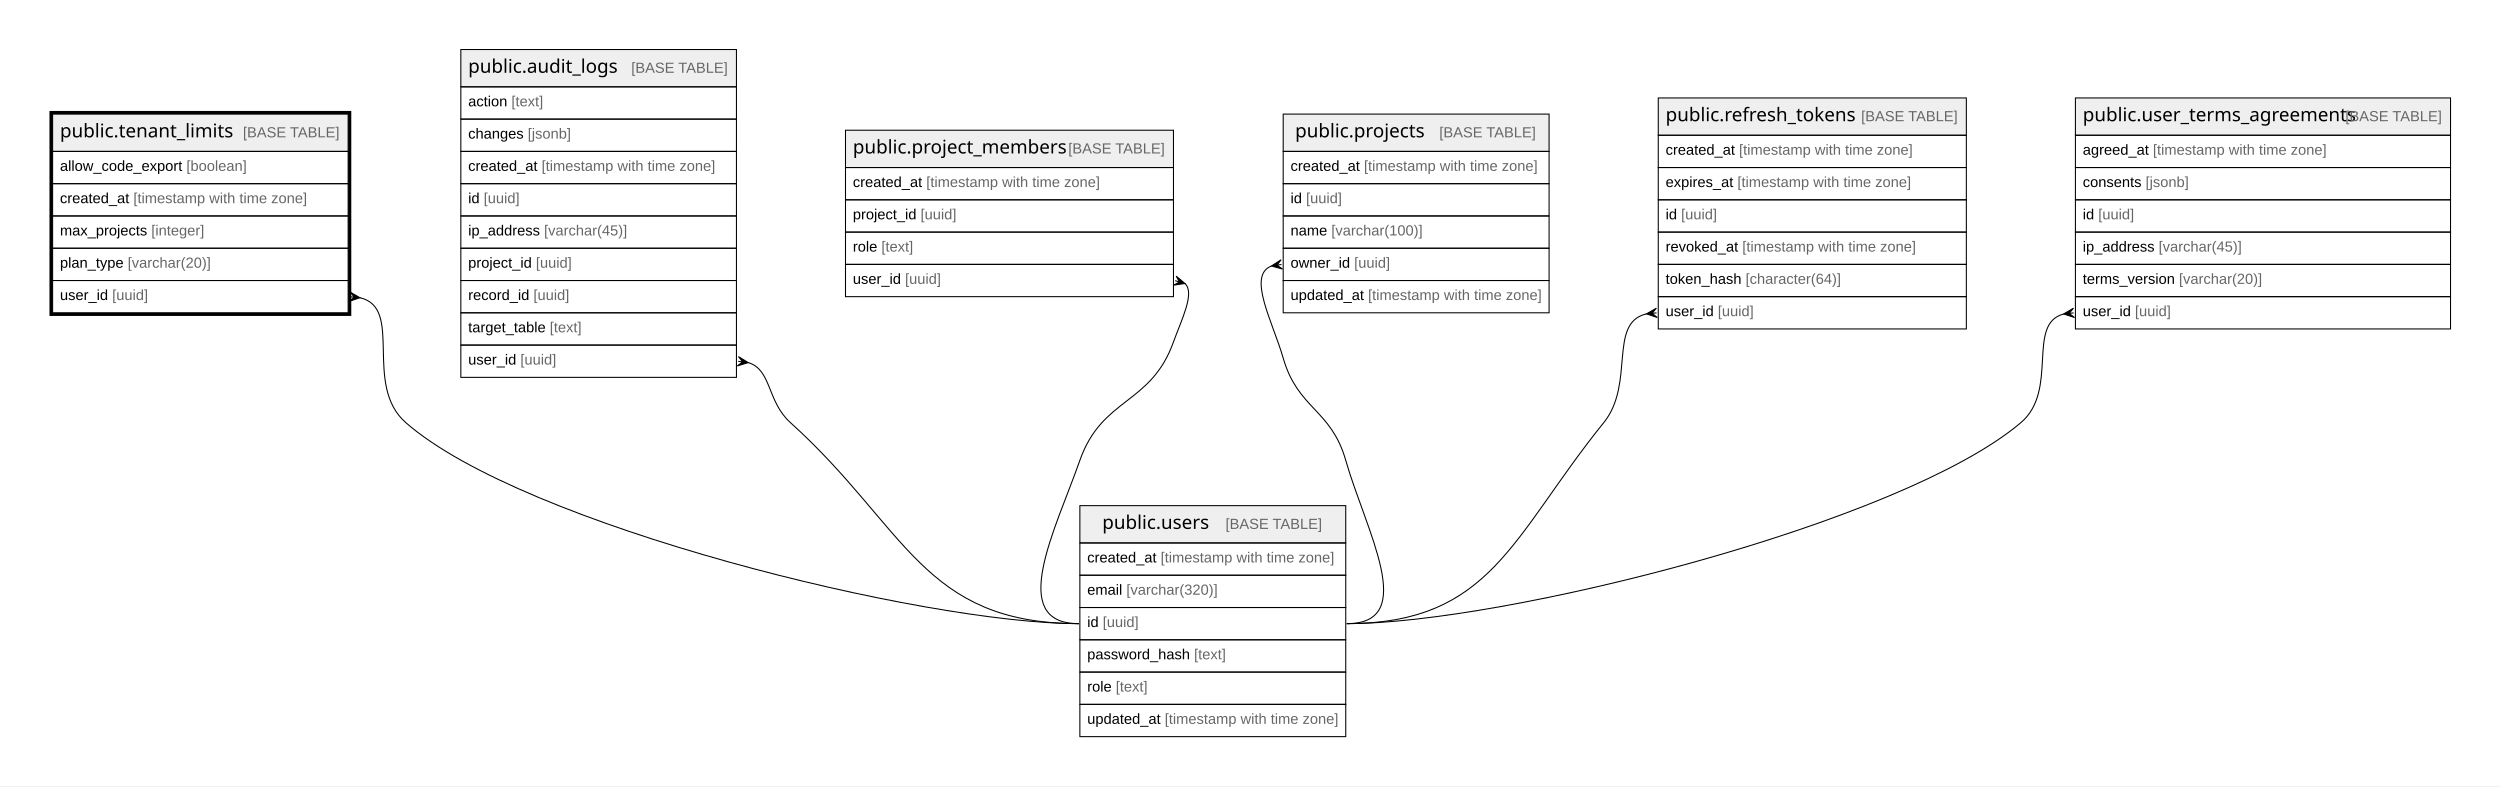
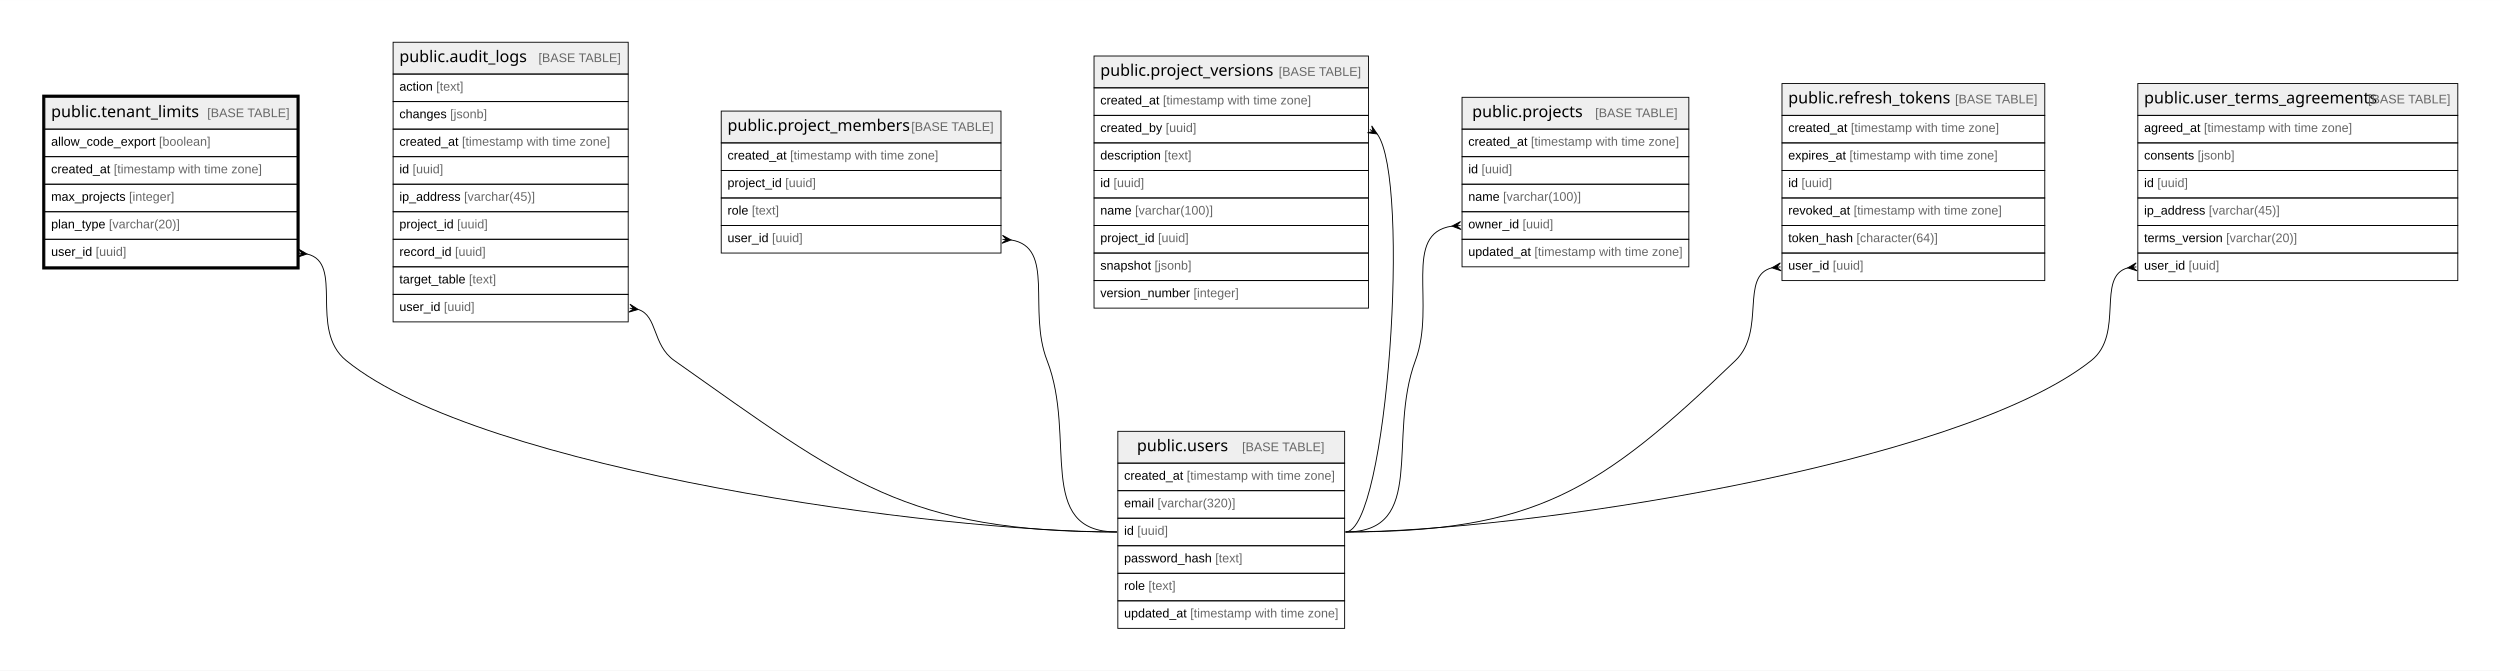
- <svg xmlns="http://www.w3.org/2000/svg" width="2385pt" height="750pt" viewBox="0.00 0.00 2385.34 750.00">
+ <svg xmlns="http://www.w3.org/2000/svg" width="2796pt" height="750pt" viewBox="0.00 0.00 2796.34 750.00">
  <g id="graph0" class="graph" transform="scale(1 1) rotate(0) translate(4 746)">
-     <polygon fill="white" stroke="none" points="-4,4 -4,-746 2381.34,-746 2381.34,4 -4,4" />
+     <polygon fill="white" stroke="none" points="-4,4 -4,-746 2792.34,-746 2792.34,4 -4,4" />
    <g id="node1" class="node">
      <polygon fill="#efefef" stroke="none" points="46.2,-601.6 46.2,-637.2 328.17,-637.2 328.17,-601.6 46.2,-601.6" />
      <polygon fill="none" stroke="black" points="46.2,-601.6 46.2,-637.2 328.17,-637.2 328.17,-601.6 46.2,-601.6" />
      <text text-anchor="start" x="53.2" y="-615" font-family="Arial Bold" font-size="18.00">public.tenant_limits</text>
      <text text-anchor="start" x="196.68" y="-615" font-family="Arial" font-size="14.00">    </text>
      <text text-anchor="start" x="227.8" y="-615" font-family="Arial" font-size="14.00" fill="#666666">[BASE TABLE]</text>
      <polygon fill="none" stroke="black" points="46.2,-570.8 46.2,-601.6 328.17,-601.6 328.17,-570.8 46.2,-570.8" />
      <text text-anchor="start" x="53.2" y="-583" font-family="Arial" font-size="14.00">allow_code_export </text>
      <text text-anchor="start" x="173.83" y="-583" font-family="Arial" font-size="14.00" fill="#666666">[boolean]</text>
      <polygon fill="none" stroke="black" points="46.2,-540 46.2,-570.8 328.17,-570.8 328.17,-540 46.2,-540" />
      <text text-anchor="start" x="53.2" y="-552.2" font-family="Arial" font-size="14.00">created_at </text>
      <text text-anchor="start" x="123.25" y="-552.2" font-family="Arial" font-size="14.00" fill="#666666">[timestamp with time zone]</text>
      <polygon fill="none" stroke="black" points="46.2,-509.2 46.2,-540 328.17,-540 328.17,-509.2 46.2,-509.2" />
      <text text-anchor="start" x="53.2" y="-521.4" font-family="Arial" font-size="14.00">max_projects </text>
      <text text-anchor="start" x="140.34" y="-521.4" font-family="Arial" font-size="14.00" fill="#666666">[integer]</text>
      <polygon fill="none" stroke="black" points="46.2,-478.4 46.2,-509.2 328.17,-509.2 328.17,-478.4 46.2,-478.4" />
      <text text-anchor="start" x="53.2" y="-490.6" font-family="Arial" font-size="14.00">plan_type </text>
      <text text-anchor="start" x="117.81" y="-490.6" font-family="Arial" font-size="14.00" fill="#666666">[varchar(20)]</text>
      <polygon fill="none" stroke="black" points="46.2,-447.6 46.2,-478.4 328.17,-478.4 328.17,-447.6 46.2,-447.6" />
      <text text-anchor="start" x="53.2" y="-459.8" font-family="Arial" font-size="14.00">user_id </text>
      <text text-anchor="start" x="103.01" y="-459.8" font-family="Arial" font-size="14.00" fill="#666666">[uuid]</text>
      <polygon fill="none" stroke="black" stroke-width="3" points="44.7,-446.1 44.7,-638.7 329.67,-638.7 329.67,-446.1 44.7,-446.1" />
    </g>
    <g id="node2" class="node">
-       <polygon fill="#efefef" stroke="none" points="1026.34,-228 1026.34,-263.6 1280.03,-263.6 1280.03,-228 1026.34,-228" />
-       <polygon fill="none" stroke="black" points="1026.34,-228 1026.34,-263.6 1280.03,-263.6 1280.03,-228 1026.34,-228" />
-       <text text-anchor="start" x="1047.7" y="-241.4" font-family="Arial Bold" font-size="18.00">public.users</text>
-       <text text-anchor="start" x="1134.18" y="-241.4" font-family="Arial" font-size="14.00">    </text>
-       <text text-anchor="start" x="1165.3" y="-241.4" font-family="Arial" font-size="14.00" fill="#666666">[BASE TABLE]</text>
-       <polygon fill="none" stroke="black" points="1026.34,-197.2 1026.34,-228 1280.03,-228 1280.03,-197.2 1026.34,-197.2" />
-       <text text-anchor="start" x="1033.34" y="-209.4" font-family="Arial" font-size="14.00">created_at </text>
-       <text text-anchor="start" x="1103.39" y="-209.4" font-family="Arial" font-size="14.00" fill="#666666">[timestamp with time zone]</text>
-       <polygon fill="none" stroke="black" points="1026.34,-166.4 1026.34,-197.2 1280.03,-197.2 1280.03,-166.4 1026.34,-166.4" />
-       <text text-anchor="start" x="1033.34" y="-178.6" font-family="Arial" font-size="14.00">email </text>
-       <text text-anchor="start" x="1070.69" y="-178.6" font-family="Arial" font-size="14.00" fill="#666666">[varchar(320)]</text>
-       <polygon fill="none" stroke="black" points="1026.34,-135.6 1026.34,-166.4 1280.03,-166.4 1280.03,-135.6 1026.34,-135.6" />
-       <text text-anchor="start" x="1033.34" y="-147.8" font-family="Arial" font-size="14.00">id </text>
-       <text text-anchor="start" x="1048.13" y="-147.8" font-family="Arial" font-size="14.00" fill="#666666">[uuid]</text>
-       <polygon fill="none" stroke="black" points="1026.34,-104.8 1026.34,-135.6 1280.03,-135.6 1280.03,-104.8 1026.34,-104.8" />
-       <text text-anchor="start" x="1033.34" y="-117" font-family="Arial" font-size="14.00">password_hash </text>
-       <text text-anchor="start" x="1135.3" y="-117" font-family="Arial" font-size="14.00" fill="#666666">[text]</text>
-       <polygon fill="none" stroke="black" points="1026.34,-74 1026.34,-104.8 1280.03,-104.8 1280.03,-74 1026.34,-74" />
-       <text text-anchor="start" x="1033.34" y="-86.2" font-family="Arial" font-size="14.00">role </text>
-       <text text-anchor="start" x="1060.58" y="-86.2" font-family="Arial" font-size="14.00" fill="#666666">[text]</text>
-       <polygon fill="none" stroke="black" points="1026.34,-43.2 1026.34,-74 1280.03,-74 1280.03,-43.2 1026.34,-43.2" />
-       <text text-anchor="start" x="1033.34" y="-55.4" font-family="Arial" font-size="14.00">updated_at </text>
-       <text text-anchor="start" x="1107.3" y="-55.4" font-family="Arial" font-size="14.00" fill="#666666">[timestamp with time zone]</text>
+       <polygon fill="#efefef" stroke="none" points="1246.34,-228 1246.34,-263.6 1500.03,-263.6 1500.03,-228 1246.34,-228" />
+       <polygon fill="none" stroke="black" points="1246.34,-228 1246.34,-263.6 1500.03,-263.6 1500.03,-228 1246.34,-228" />
+       <text text-anchor="start" x="1267.7" y="-241.4" font-family="Arial Bold" font-size="18.00">public.users</text>
+       <text text-anchor="start" x="1354.18" y="-241.4" font-family="Arial" font-size="14.00">    </text>
+       <text text-anchor="start" x="1385.3" y="-241.4" font-family="Arial" font-size="14.00" fill="#666666">[BASE TABLE]</text>
+       <polygon fill="none" stroke="black" points="1246.34,-197.2 1246.34,-228 1500.03,-228 1500.03,-197.2 1246.34,-197.2" />
+       <text text-anchor="start" x="1253.34" y="-209.4" font-family="Arial" font-size="14.00">created_at </text>
+       <text text-anchor="start" x="1323.39" y="-209.4" font-family="Arial" font-size="14.00" fill="#666666">[timestamp with time zone]</text>
+       <polygon fill="none" stroke="black" points="1246.34,-166.4 1246.34,-197.2 1500.03,-197.2 1500.03,-166.4 1246.34,-166.4" />
+       <text text-anchor="start" x="1253.34" y="-178.6" font-family="Arial" font-size="14.00">email </text>
+       <text text-anchor="start" x="1290.69" y="-178.6" font-family="Arial" font-size="14.00" fill="#666666">[varchar(320)]</text>
+       <polygon fill="none" stroke="black" points="1246.34,-135.6 1246.34,-166.4 1500.03,-166.4 1500.03,-135.6 1246.34,-135.6" />
+       <text text-anchor="start" x="1253.34" y="-147.8" font-family="Arial" font-size="14.00">id </text>
+       <text text-anchor="start" x="1268.13" y="-147.8" font-family="Arial" font-size="14.00" fill="#666666">[uuid]</text>
+       <polygon fill="none" stroke="black" points="1246.34,-104.8 1246.34,-135.6 1500.03,-135.6 1500.03,-104.8 1246.34,-104.8" />
+       <text text-anchor="start" x="1253.34" y="-117" font-family="Arial" font-size="14.00">password_hash </text>
+       <text text-anchor="start" x="1355.3" y="-117" font-family="Arial" font-size="14.00" fill="#666666">[text]</text>
+       <polygon fill="none" stroke="black" points="1246.34,-74 1246.34,-104.8 1500.03,-104.8 1500.03,-74 1246.34,-74" />
+       <text text-anchor="start" x="1253.34" y="-86.2" font-family="Arial" font-size="14.00">role </text>
+       <text text-anchor="start" x="1280.58" y="-86.2" font-family="Arial" font-size="14.00" fill="#666666">[text]</text>
+       <polygon fill="none" stroke="black" points="1246.34,-43.2 1246.34,-74 1500.03,-74 1500.03,-43.2 1246.34,-43.2" />
+       <text text-anchor="start" x="1253.34" y="-55.4" font-family="Arial" font-size="14.00">updated_at </text>
+       <text text-anchor="start" x="1327.3" y="-55.4" font-family="Arial" font-size="14.00" fill="#666666">[timestamp with time zone]</text>
    </g>
    <g id="edge1" class="edge">
-       <path fill="none" stroke="black" d="M339.48,-461.96C381.69,-452.35 342.05,-378.83 383.19,-342.8 495.22,-244.67 876.41,-151 1025.34,-151" />
-       <polygon fill="black" stroke="black" points="339.45,-461.96 329.05,-458.49 334.15,-462.5 329.84,-462.93 329.84,-462.93 329.84,-462.93 334.15,-462.5 329.96,-467.44 339.45,-461.96" />
+       <path fill="none" stroke="black" d="M339.46,-461.94C381.52,-452.15 340.8,-377.34 383.19,-342.8 535.35,-218.82 1049.07,-151 1245.34,-151" />
+       <polygon fill="black" stroke="black" points="339.45,-461.94 329.04,-458.49 334.14,-462.49 329.84,-462.93 329.84,-462.93 329.84,-462.93 334.14,-462.49 329.97,-467.44 339.45,-461.94" />
    </g>
    <g id="node3" class="node">
      <polygon fill="#efefef" stroke="none" points="435.7,-663.2 435.7,-698.8 698.67,-698.8 698.67,-663.2 435.7,-663.2" />
      <polygon fill="none" stroke="black" points="435.7,-663.2 435.7,-698.8 698.67,-698.8 698.67,-663.2 435.7,-663.2" />
      <text text-anchor="start" x="442.7" y="-676.6" font-family="Arial Bold" font-size="18.00">public.audit_logs</text>
      <text text-anchor="start" x="567.18" y="-676.6" font-family="Arial" font-size="14.00">    </text>
      <text text-anchor="start" x="598.3" y="-676.6" font-family="Arial" font-size="14.00" fill="#666666">[BASE TABLE]</text>
      <polygon fill="none" stroke="black" points="435.7,-632.4 435.7,-663.2 698.67,-663.2 698.67,-632.4 435.7,-632.4" />
      <text text-anchor="start" x="442.7" y="-644.6" font-family="Arial" font-size="14.00">action </text>
      <text text-anchor="start" x="483.94" y="-644.6" font-family="Arial" font-size="14.00" fill="#666666">[text]</text>
      <polygon fill="none" stroke="black" points="435.7,-601.6 435.7,-632.4 698.67,-632.4 698.67,-601.6 435.7,-601.6" />
      <text text-anchor="start" x="442.7" y="-613.8" font-family="Arial" font-size="14.00">changes </text>
      <text text-anchor="start" x="499.52" y="-613.8" font-family="Arial" font-size="14.00" fill="#666666">[jsonb]</text>
      <polygon fill="none" stroke="black" points="435.7,-570.8 435.7,-601.6 698.67,-601.6 698.67,-570.8 435.7,-570.8" />
      <text text-anchor="start" x="442.7" y="-583" font-family="Arial" font-size="14.00">created_at </text>
      <text text-anchor="start" x="512.74" y="-583" font-family="Arial" font-size="14.00" fill="#666666">[timestamp with time zone]</text>
      <polygon fill="none" stroke="black" points="435.7,-540 435.7,-570.8 698.67,-570.8 698.67,-540 435.7,-540" />
      <text text-anchor="start" x="442.7" y="-552.2" font-family="Arial" font-size="14.00">id </text>
      <text text-anchor="start" x="457.48" y="-552.2" font-family="Arial" font-size="14.00" fill="#666666">[uuid]</text>
      <polygon fill="none" stroke="black" points="435.7,-509.2 435.7,-540 698.67,-540 698.67,-509.2 435.7,-509.2" />
      <text text-anchor="start" x="442.7" y="-521.4" font-family="Arial" font-size="14.00">ip_address </text>
      <text text-anchor="start" x="515.08" y="-521.4" font-family="Arial" font-size="14.00" fill="#666666">[varchar(45)]</text>
      <polygon fill="none" stroke="black" points="435.7,-478.4 435.7,-509.2 698.67,-509.2 698.67,-478.4 435.7,-478.4" />
      <text text-anchor="start" x="442.7" y="-490.6" font-family="Arial" font-size="14.00">project_id </text>
      <text text-anchor="start" x="507.29" y="-490.6" font-family="Arial" font-size="14.00" fill="#666666">[uuid]</text>
      <polygon fill="none" stroke="black" points="435.7,-447.6 435.7,-478.4 698.67,-478.4 698.67,-447.6 435.7,-447.6" />
      <text text-anchor="start" x="442.7" y="-459.8" font-family="Arial" font-size="14.00">record_id </text>
      <text text-anchor="start" x="504.95" y="-459.8" font-family="Arial" font-size="14.00" fill="#666666">[uuid]</text>
      <polygon fill="none" stroke="black" points="435.7,-416.8 435.7,-447.6 698.67,-447.6 698.67,-416.8 435.7,-416.8" />
      <text text-anchor="start" x="442.7" y="-429" font-family="Arial" font-size="14.00">target_table </text>
      <text text-anchor="start" x="520.53" y="-429" font-family="Arial" font-size="14.00" fill="#666666">[text]</text>
      <polygon fill="none" stroke="black" points="435.7,-386 435.7,-416.8 698.67,-416.8 698.67,-386 435.7,-386" />
      <text text-anchor="start" x="442.7" y="-398.2" font-family="Arial" font-size="14.00">user_id </text>
      <text text-anchor="start" x="492.5" y="-398.2" font-family="Arial" font-size="14.00" fill="#666666">[uuid]</text>
    </g>
    <g id="edge2" class="edge">
-       <path fill="none" stroke="black" d="M709.79,-400.1C732.38,-393.5 727.55,-363.22 750.19,-342.8 860.86,-242.94 876.27,-151 1025.34,-151" />
-       <polygon fill="black" stroke="black" points="709.92,-400.08 699.43,-396.89 704.63,-400.76 700.34,-401.31 700.34,-401.31 700.34,-401.31 704.63,-400.76 700.58,-405.82 709.92,-400.08" />
+       <path fill="none" stroke="black" d="M709.99,-399.9C731.8,-392.57 725.38,-360.3 750.19,-342.8 943.02,-206.74 1009.34,-151 1245.34,-151" />
+       <polygon fill="black" stroke="black" points="709.9,-399.91 699.36,-396.9 704.62,-400.68 700.34,-401.3 700.34,-401.3 700.34,-401.3 704.62,-400.68 700.65,-405.8 709.9,-399.91" />
    </g>
    <g id="node4" class="node">
      <polygon fill="#efefef" stroke="none" points="802.72,-586.2 802.72,-621.8 1115.65,-621.8 1115.65,-586.2 802.72,-586.2" />
      <polygon fill="none" stroke="black" points="802.72,-586.2 802.72,-621.8 1115.65,-621.8 1115.65,-586.2 802.72,-586.2" />
      <text text-anchor="start" x="809.72" y="-599.6" font-family="Arial Bold" font-size="18.00">public.project_members</text>
      <text text-anchor="start" x="984.16" y="-599.6" font-family="Arial" font-size="14.00">    </text>
      <text text-anchor="start" x="1015.28" y="-599.6" font-family="Arial" font-size="14.00" fill="#666666">[BASE TABLE]</text>
      <polygon fill="none" stroke="black" points="802.72,-555.4 802.72,-586.2 1115.65,-586.2 1115.65,-555.4 802.72,-555.4" />
      <text text-anchor="start" x="809.72" y="-567.6" font-family="Arial" font-size="14.00">created_at </text>
      <text text-anchor="start" x="879.77" y="-567.6" font-family="Arial" font-size="14.00" fill="#666666">[timestamp with time zone]</text>
      <polygon fill="none" stroke="black" points="802.72,-524.6 802.72,-555.4 1115.65,-555.4 1115.65,-524.6 802.72,-524.6" />
      <text text-anchor="start" x="809.72" y="-536.8" font-family="Arial" font-size="14.00">project_id </text>
      <text text-anchor="start" x="874.31" y="-536.8" font-family="Arial" font-size="14.00" fill="#666666">[uuid]</text>
      <polygon fill="none" stroke="black" points="802.72,-493.8 802.72,-524.6 1115.65,-524.6 1115.65,-493.8 802.72,-493.8" />
      <text text-anchor="start" x="809.72" y="-506" font-family="Arial" font-size="14.00">role </text>
      <text text-anchor="start" x="836.95" y="-506" font-family="Arial" font-size="14.00" fill="#666666">[text]</text>
      <polygon fill="none" stroke="black" points="802.72,-463 802.72,-493.8 1115.65,-493.8 1115.65,-463 802.72,-463" />
      <text text-anchor="start" x="809.72" y="-475.2" font-family="Arial" font-size="14.00">user_id </text>
      <text text-anchor="start" x="859.52" y="-475.2" font-family="Arial" font-size="14.00" fill="#666666">[uuid]</text>
    </g>
    <g id="edge3" class="edge">
-       <path fill="none" stroke="black" d="M1126.43,-475.6C1136.7,-466.97 1122.91,-440.12 1115.65,-419.8 1094.13,-359.51 1047.55,-367.2 1026.34,-306.8 1003.41,-241.46 956.1,-151 1025.34,-151" />
-       <polygon fill="black" stroke="black" points="1126.59,-475.56 1115.74,-473.98 1121.46,-477.02 1117.3,-478.22 1117.3,-478.22 1117.3,-478.22 1121.46,-477.02 1118.21,-482.63 1126.59,-475.56" />
+       <path fill="none" stroke="black" d="M1126.95,-477.64C1176.82,-469.59 1145.19,-399.21 1167.19,-342.8 1200.63,-257.04 1153.29,-151 1245.34,-151" />
+       <polygon fill="black" stroke="black" points="1126.96,-477.64 1116.65,-473.89 1121.64,-478.03 1117.32,-478.35 1117.32,-478.35 1117.32,-478.35 1121.64,-478.03 1117.32,-482.86 1126.96,-477.64" />
    </g>
    <g id="node5" class="node">
-       <polygon fill="#efefef" stroke="none" points="1220.34,-601.6 1220.34,-637.2 1474.03,-637.2 1474.03,-601.6 1220.34,-601.6" />
-       <polygon fill="none" stroke="black" points="1220.34,-601.6 1220.34,-637.2 1474.03,-637.2 1474.03,-601.6 1220.34,-601.6" />
-       <text text-anchor="start" x="1231.71" y="-615" font-family="Arial Bold" font-size="18.00">public.projects</text>
-       <text text-anchor="start" x="1338.18" y="-615" font-family="Arial" font-size="14.00">    </text>
-       <text text-anchor="start" x="1369.29" y="-615" font-family="Arial" font-size="14.00" fill="#666666">[BASE TABLE]</text>
-       <polygon fill="none" stroke="black" points="1220.34,-570.8 1220.34,-601.6 1474.03,-601.6 1474.03,-570.8 1220.34,-570.8" />
-       <text text-anchor="start" x="1227.34" y="-583" font-family="Arial" font-size="14.00">created_at </text>
-       <text text-anchor="start" x="1297.39" y="-583" font-family="Arial" font-size="14.00" fill="#666666">[timestamp with time zone]</text>
-       <polygon fill="none" stroke="black" points="1220.34,-540 1220.34,-570.8 1474.03,-570.8 1474.03,-540 1220.34,-540" />
-       <text text-anchor="start" x="1227.34" y="-552.2" font-family="Arial" font-size="14.00">id </text>
-       <text text-anchor="start" x="1242.13" y="-552.2" font-family="Arial" font-size="14.00" fill="#666666">[uuid]</text>
-       <polygon fill="none" stroke="black" points="1220.34,-509.2 1220.34,-540 1474.03,-540 1474.03,-509.2 1220.34,-509.2" />
-       <text text-anchor="start" x="1227.34" y="-521.4" font-family="Arial" font-size="14.00">name </text>
-       <text text-anchor="start" x="1266.25" y="-521.4" font-family="Arial" font-size="14.00" fill="#666666">[varchar(100)]</text>
-       <polygon fill="none" stroke="black" points="1220.34,-478.4 1220.34,-509.2 1474.03,-509.2 1474.03,-478.4 1220.34,-478.4" />
-       <text text-anchor="start" x="1227.34" y="-490.6" font-family="Arial" font-size="14.00">owner_id </text>
-       <text text-anchor="start" x="1288.05" y="-490.6" font-family="Arial" font-size="14.00" fill="#666666">[uuid]</text>
-       <polygon fill="none" stroke="black" points="1220.34,-447.6 1220.34,-478.4 1474.03,-478.4 1474.03,-447.6 1220.34,-447.6" />
-       <text text-anchor="start" x="1227.34" y="-459.8" font-family="Arial" font-size="14.00">updated_at </text>
-       <text text-anchor="start" x="1301.3" y="-459.8" font-family="Arial" font-size="14.00" fill="#666666">[timestamp with time zone]</text>
+       <polygon fill="#efefef" stroke="none" points="1219.71,-647.8 1219.71,-683.4 1526.66,-683.4 1526.66,-647.8 1219.71,-647.8" />
+       <polygon fill="none" stroke="black" points="1219.71,-647.8 1219.71,-683.4 1526.66,-683.4 1526.66,-647.8 1219.71,-647.8" />
+       <text text-anchor="start" x="1226.71" y="-661.2" font-family="Arial Bold" font-size="18.00">public.project_versions</text>
+       <text text-anchor="start" x="1395.17" y="-661.2" font-family="Arial" font-size="14.00">    </text>
+       <text text-anchor="start" x="1426.29" y="-661.2" font-family="Arial" font-size="14.00" fill="#666666">[BASE TABLE]</text>
+       <polygon fill="none" stroke="black" points="1219.71,-617 1219.71,-647.8 1526.66,-647.8 1526.66,-617 1219.71,-617" />
+       <text text-anchor="start" x="1226.71" y="-629.2" font-family="Arial" font-size="14.00">created_at </text>
+       <text text-anchor="start" x="1296.76" y="-629.2" font-family="Arial" font-size="14.00" fill="#666666">[timestamp with time zone]</text>
+       <polygon fill="none" stroke="black" points="1219.71,-586.2 1219.71,-617 1526.66,-617 1526.66,-586.2 1219.71,-586.2" />
+       <text text-anchor="start" x="1226.71" y="-598.4" font-family="Arial" font-size="14.00">created_by </text>
+       <text text-anchor="start" x="1299.87" y="-598.4" font-family="Arial" font-size="14.00" fill="#666666">[uuid]</text>
+       <polygon fill="none" stroke="black" points="1219.71,-555.4 1219.71,-586.2 1526.66,-586.2 1526.66,-555.4 1219.71,-555.4" />
+       <text text-anchor="start" x="1226.71" y="-567.6" font-family="Arial" font-size="14.00">description </text>
+       <text text-anchor="start" x="1298.3" y="-567.6" font-family="Arial" font-size="14.00" fill="#666666">[text]</text>
+       <polygon fill="none" stroke="black" points="1219.71,-524.6 1219.71,-555.4 1526.66,-555.4 1526.66,-524.6 1219.71,-524.6" />
+       <text text-anchor="start" x="1226.71" y="-536.8" font-family="Arial" font-size="14.00">id </text>
+       <text text-anchor="start" x="1241.5" y="-536.8" font-family="Arial" font-size="14.00" fill="#666666">[uuid]</text>
+       <polygon fill="none" stroke="black" points="1219.71,-493.8 1219.71,-524.6 1526.66,-524.6 1526.66,-493.8 1219.71,-493.8" />
+       <text text-anchor="start" x="1226.71" y="-506" font-family="Arial" font-size="14.00">name </text>
+       <text text-anchor="start" x="1265.62" y="-506" font-family="Arial" font-size="14.00" fill="#666666">[varchar(100)]</text>
+       <polygon fill="none" stroke="black" points="1219.71,-463 1219.71,-493.8 1526.66,-493.8 1526.66,-463 1219.71,-463" />
+       <text text-anchor="start" x="1226.71" y="-475.2" font-family="Arial" font-size="14.00">project_id </text>
+       <text text-anchor="start" x="1291.3" y="-475.2" font-family="Arial" font-size="14.00" fill="#666666">[uuid]</text>
+       <polygon fill="none" stroke="black" points="1219.71,-432.2 1219.71,-463 1526.66,-463 1526.66,-432.2 1219.71,-432.2" />
+       <text text-anchor="start" x="1226.71" y="-444.4" font-family="Arial" font-size="14.00">snapshot </text>
+       <text text-anchor="start" x="1287.42" y="-444.4" font-family="Arial" font-size="14.00" fill="#666666">[jsonb]</text>
+       <polygon fill="none" stroke="black" points="1219.71,-401.4 1219.71,-432.2 1526.66,-432.2 1526.66,-401.4 1219.71,-401.4" />
+       <text text-anchor="start" x="1226.71" y="-413.6" font-family="Arial" font-size="14.00">version_number </text>
+       <text text-anchor="start" x="1330.99" y="-413.6" font-family="Arial" font-size="14.00" fill="#666666">[integer]</text>
    </g>
    <g id="edge4" class="edge">
-       <path fill="none" stroke="black" d="M1209.3,-492.28C1185.46,-483.53 1210.48,-438.71 1220.34,-404.4 1234.4,-355.54 1266.09,-355.7 1280.03,-306.8 1299,-240.21 1350.27,-151 1281.03,-151" />
-       <polygon fill="black" stroke="black" points="1209.13,-492.26 1218.34,-498.2 1214.4,-493.05 1218.68,-493.7 1218.68,-493.7 1218.68,-493.7 1214.4,-493.05 1219.69,-489.3 1209.13,-492.26" />
+       <path fill="none" stroke="black" d="M1536.42,-596.23C1574.28,-545.39 1547.95,-151 1501.03,-151" />
+       <polygon fill="black" stroke="black" points="1536.47,-596.19 1525.59,-597.59 1531.92,-598.98 1528.23,-601.25 1528.23,-601.25 1528.23,-601.25 1531.92,-598.98 1530.3,-605.26 1536.47,-596.19" />
    </g>
    <g id="node6" class="node">
-       <polygon fill="#efefef" stroke="none" points="1578.21,-617 1578.21,-652.6 1872.16,-652.6 1872.16,-617 1578.21,-617" />
-       <polygon fill="none" stroke="black" points="1578.21,-617 1578.21,-652.6 1872.16,-652.6 1872.16,-617 1578.21,-617" />
-       <text text-anchor="start" x="1585.21" y="-630.4" font-family="Arial Bold" font-size="18.00">public.refresh_tokens</text>
-       <text text-anchor="start" x="1740.67" y="-630.4" font-family="Arial" font-size="14.00">    </text>
-       <text text-anchor="start" x="1771.78" y="-630.4" font-family="Arial" font-size="14.00" fill="#666666">[BASE TABLE]</text>
-       <polygon fill="none" stroke="black" points="1578.21,-586.2 1578.21,-617 1872.16,-617 1872.16,-586.2 1578.21,-586.2" />
-       <text text-anchor="start" x="1585.21" y="-598.4" font-family="Arial" font-size="14.00">created_at </text>
-       <text text-anchor="start" x="1655.26" y="-598.4" font-family="Arial" font-size="14.00" fill="#666666">[timestamp with time zone]</text>
-       <polygon fill="none" stroke="black" points="1578.21,-555.4 1578.21,-586.2 1872.16,-586.2 1872.16,-555.4 1578.21,-555.4" />
-       <text text-anchor="start" x="1585.21" y="-567.6" font-family="Arial" font-size="14.00">expires_at </text>
-       <text text-anchor="start" x="1653.7" y="-567.6" font-family="Arial" font-size="14.00" fill="#666666">[timestamp with time zone]</text>
-       <polygon fill="none" stroke="black" points="1578.21,-524.6 1578.21,-555.4 1872.16,-555.4 1872.16,-524.6 1578.21,-524.6" />
-       <text text-anchor="start" x="1585.21" y="-536.8" font-family="Arial" font-size="14.00">id </text>
-       <text text-anchor="start" x="1600" y="-536.8" font-family="Arial" font-size="14.00" fill="#666666">[uuid]</text>
-       <polygon fill="none" stroke="black" points="1578.21,-493.8 1578.21,-524.6 1872.16,-524.6 1872.16,-493.8 1578.21,-493.8" />
-       <text text-anchor="start" x="1585.21" y="-506" font-family="Arial" font-size="14.00">revoked_at </text>
-       <text text-anchor="start" x="1658.37" y="-506" font-family="Arial" font-size="14.00" fill="#666666">[timestamp with time zone]</text>
-       <polygon fill="none" stroke="black" points="1578.21,-463 1578.21,-493.8 1872.16,-493.8 1872.16,-463 1578.21,-463" />
-       <text text-anchor="start" x="1585.21" y="-475.2" font-family="Arial" font-size="14.00">token_hash </text>
-       <text text-anchor="start" x="1661.5" y="-475.2" font-family="Arial" font-size="14.00" fill="#666666">[character(64)]</text>
-       <polygon fill="none" stroke="black" points="1578.21,-432.2 1578.21,-463 1872.16,-463 1872.16,-432.2 1578.21,-432.2" />
-       <text text-anchor="start" x="1585.21" y="-444.4" font-family="Arial" font-size="14.00">user_id </text>
-       <text text-anchor="start" x="1635.02" y="-444.4" font-family="Arial" font-size="14.00" fill="#666666">[uuid]</text>
+       <polygon fill="#efefef" stroke="none" points="1631.34,-601.6 1631.34,-637.2 1885.03,-637.2 1885.03,-601.6 1631.34,-601.6" />
+       <polygon fill="none" stroke="black" points="1631.34,-601.6 1631.34,-637.2 1885.03,-637.2 1885.03,-601.6 1631.34,-601.6" />
+       <text text-anchor="start" x="1642.71" y="-615" font-family="Arial Bold" font-size="18.00">public.projects</text>
+       <text text-anchor="start" x="1749.18" y="-615" font-family="Arial" font-size="14.00">    </text>
+       <text text-anchor="start" x="1780.29" y="-615" font-family="Arial" font-size="14.00" fill="#666666">[BASE TABLE]</text>
+       <polygon fill="none" stroke="black" points="1631.34,-570.8 1631.34,-601.6 1885.03,-601.6 1885.03,-570.8 1631.34,-570.8" />
+       <text text-anchor="start" x="1638.34" y="-583" font-family="Arial" font-size="14.00">created_at </text>
+       <text text-anchor="start" x="1708.39" y="-583" font-family="Arial" font-size="14.00" fill="#666666">[timestamp with time zone]</text>
+       <polygon fill="none" stroke="black" points="1631.34,-540 1631.34,-570.8 1885.03,-570.8 1885.03,-540 1631.34,-540" />
+       <text text-anchor="start" x="1638.34" y="-552.2" font-family="Arial" font-size="14.00">id </text>
+       <text text-anchor="start" x="1653.13" y="-552.2" font-family="Arial" font-size="14.00" fill="#666666">[uuid]</text>
+       <polygon fill="none" stroke="black" points="1631.34,-509.2 1631.34,-540 1885.03,-540 1885.03,-509.2 1631.34,-509.2" />
+       <text text-anchor="start" x="1638.34" y="-521.4" font-family="Arial" font-size="14.00">name </text>
+       <text text-anchor="start" x="1677.25" y="-521.4" font-family="Arial" font-size="14.00" fill="#666666">[varchar(100)]</text>
+       <polygon fill="none" stroke="black" points="1631.34,-478.4 1631.34,-509.2 1885.03,-509.2 1885.03,-478.4 1631.34,-478.4" />
+       <text text-anchor="start" x="1638.34" y="-490.6" font-family="Arial" font-size="14.00">owner_id </text>
+       <text text-anchor="start" x="1699.05" y="-490.6" font-family="Arial" font-size="14.00" fill="#666666">[uuid]</text>
+       <polygon fill="none" stroke="black" points="1631.34,-447.6 1631.34,-478.4 1885.03,-478.4 1885.03,-447.6 1631.34,-447.6" />
+       <text text-anchor="start" x="1638.34" y="-459.8" font-family="Arial" font-size="14.00">updated_at </text>
+       <text text-anchor="start" x="1712.3" y="-459.8" font-family="Arial" font-size="14.00" fill="#666666">[timestamp with time zone]</text>
    </g>
    <g id="edge5" class="edge">
-       <path fill="none" stroke="black" d="M1567.03,-446.57C1530,-438.16 1556.34,-380.09 1526.19,-342.8 1439.19,-235.23 1419.37,-151 1281.03,-151" />
-       <polygon fill="black" stroke="black" points="1566.93,-446.56 1576.43,-452.04 1572.24,-447.1 1576.55,-447.53 1576.55,-447.53 1576.55,-447.53 1572.24,-447.1 1577.33,-443.09 1566.93,-446.56" />
+       <path fill="none" stroke="black" d="M1620.07,-493.11C1563.98,-484.93 1602.63,-405.69 1579.19,-342.8 1547.03,-256.55 1593.08,-151 1501.03,-151" />
+       <polygon fill="black" stroke="black" points="1620.03,-493.11 1629.71,-498.27 1625.36,-493.46 1629.68,-493.76 1629.68,-493.76 1629.68,-493.76 1625.36,-493.46 1630.31,-489.29 1620.03,-493.11" />
    </g>
    <g id="node7" class="node">
-       <polygon fill="#efefef" stroke="none" points="1976.23,-617 1976.23,-652.6 2334.14,-652.6 2334.14,-617 1976.23,-617" />
-       <polygon fill="none" stroke="black" points="1976.23,-617 1976.23,-652.6 2334.14,-652.6 2334.14,-617 1976.23,-617" />
-       <text text-anchor="start" x="1983.23" y="-630.4" font-family="Arial Bold" font-size="18.00">public.user_terms_agreements</text>
-       <text text-anchor="start" x="2202.65" y="-630.4" font-family="Arial" font-size="14.00">    </text>
-       <text text-anchor="start" x="2233.77" y="-630.4" font-family="Arial" font-size="14.00" fill="#666666">[BASE TABLE]</text>
-       <polygon fill="none" stroke="black" points="1976.23,-586.2 1976.23,-617 2334.14,-617 2334.14,-586.2 1976.23,-586.2" />
-       <text text-anchor="start" x="1983.23" y="-598.4" font-family="Arial" font-size="14.00">agreed_at </text>
-       <text text-anchor="start" x="2050.17" y="-598.4" font-family="Arial" font-size="14.00" fill="#666666">[timestamp with time zone]</text>
-       <polygon fill="none" stroke="black" points="1976.23,-555.4 1976.23,-586.2 2334.14,-586.2 2334.14,-555.4 1976.23,-555.4" />
-       <text text-anchor="start" x="1983.23" y="-567.6" font-family="Arial" font-size="14.00">consents </text>
-       <text text-anchor="start" x="2043.15" y="-567.6" font-family="Arial" font-size="14.00" fill="#666666">[jsonb]</text>
-       <polygon fill="none" stroke="black" points="1976.23,-524.6 1976.23,-555.4 2334.14,-555.4 2334.14,-524.6 1976.23,-524.6" />
-       <text text-anchor="start" x="1983.23" y="-536.8" font-family="Arial" font-size="14.00">id </text>
-       <text text-anchor="start" x="1998.01" y="-536.8" font-family="Arial" font-size="14.00" fill="#666666">[uuid]</text>
-       <polygon fill="none" stroke="black" points="1976.23,-493.8 1976.23,-524.6 2334.14,-524.6 2334.14,-493.8 1976.23,-493.8" />
-       <text text-anchor="start" x="1983.23" y="-506" font-family="Arial" font-size="14.00">ip_address </text>
-       <text text-anchor="start" x="2055.61" y="-506" font-family="Arial" font-size="14.00" fill="#666666">[varchar(45)]</text>
-       <polygon fill="none" stroke="black" points="1976.23,-463 1976.23,-493.8 2334.14,-493.8 2334.14,-463 1976.23,-463" />
-       <text text-anchor="start" x="1983.23" y="-475.2" font-family="Arial" font-size="14.00">terms_version </text>
-       <text text-anchor="start" x="2075.03" y="-475.2" font-family="Arial" font-size="14.00" fill="#666666">[varchar(20)]</text>
-       <polygon fill="none" stroke="black" points="1976.23,-432.2 1976.23,-463 2334.14,-463 2334.14,-432.2 1976.23,-432.2" />
-       <text text-anchor="start" x="1983.23" y="-444.4" font-family="Arial" font-size="14.00">user_id </text>
-       <text text-anchor="start" x="2033.03" y="-444.4" font-family="Arial" font-size="14.00" fill="#666666">[uuid]</text>
+       <polygon fill="#efefef" stroke="none" points="1989.21,-617 1989.21,-652.6 2283.16,-652.6 2283.16,-617 1989.21,-617" />
+       <polygon fill="none" stroke="black" points="1989.21,-617 1989.21,-652.6 2283.16,-652.6 2283.16,-617 1989.21,-617" />
+       <text text-anchor="start" x="1996.21" y="-630.4" font-family="Arial Bold" font-size="18.00">public.refresh_tokens</text>
+       <text text-anchor="start" x="2151.67" y="-630.4" font-family="Arial" font-size="14.00">    </text>
+       <text text-anchor="start" x="2182.78" y="-630.4" font-family="Arial" font-size="14.00" fill="#666666">[BASE TABLE]</text>
+       <polygon fill="none" stroke="black" points="1989.21,-586.2 1989.21,-617 2283.16,-617 2283.16,-586.2 1989.21,-586.2" />
+       <text text-anchor="start" x="1996.21" y="-598.4" font-family="Arial" font-size="14.00">created_at </text>
+       <text text-anchor="start" x="2066.26" y="-598.4" font-family="Arial" font-size="14.00" fill="#666666">[timestamp with time zone]</text>
+       <polygon fill="none" stroke="black" points="1989.21,-555.4 1989.21,-586.2 2283.16,-586.2 2283.16,-555.4 1989.21,-555.4" />
+       <text text-anchor="start" x="1996.21" y="-567.6" font-family="Arial" font-size="14.00">expires_at </text>
+       <text text-anchor="start" x="2064.7" y="-567.6" font-family="Arial" font-size="14.00" fill="#666666">[timestamp with time zone]</text>
+       <polygon fill="none" stroke="black" points="1989.21,-524.6 1989.21,-555.4 2283.16,-555.4 2283.16,-524.6 1989.21,-524.6" />
+       <text text-anchor="start" x="1996.21" y="-536.8" font-family="Arial" font-size="14.00">id </text>
+       <text text-anchor="start" x="2011" y="-536.8" font-family="Arial" font-size="14.00" fill="#666666">[uuid]</text>
+       <polygon fill="none" stroke="black" points="1989.21,-493.8 1989.21,-524.6 2283.16,-524.6 2283.16,-493.8 1989.21,-493.8" />
+       <text text-anchor="start" x="1996.21" y="-506" font-family="Arial" font-size="14.00">revoked_at </text>
+       <text text-anchor="start" x="2069.37" y="-506" font-family="Arial" font-size="14.00" fill="#666666">[timestamp with time zone]</text>
+       <polygon fill="none" stroke="black" points="1989.21,-463 1989.21,-493.8 2283.16,-493.8 2283.16,-463 1989.21,-463" />
+       <text text-anchor="start" x="1996.21" y="-475.2" font-family="Arial" font-size="14.00">token_hash </text>
+       <text text-anchor="start" x="2072.5" y="-475.2" font-family="Arial" font-size="14.00" fill="#666666">[character(64)]</text>
+       <polygon fill="none" stroke="black" points="1989.21,-432.2 1989.21,-463 2283.16,-463 2283.16,-432.2 1989.21,-432.2" />
+       <text text-anchor="start" x="1996.21" y="-444.4" font-family="Arial" font-size="14.00">user_id </text>
+       <text text-anchor="start" x="2046.02" y="-444.4" font-family="Arial" font-size="14.00" fill="#666666">[uuid]</text>
    </g>
    <g id="edge6" class="edge">
-       <path fill="none" stroke="black" d="M1965.14,-446.47C1928.96,-437.23 1960.76,-373.83 1924.19,-342.8 1810.47,-246.3 1430.17,-151 1281.03,-151" />
-       <polygon fill="black" stroke="black" points="1964.96,-446.45 1974.39,-452.03 1970.26,-447.04 1974.56,-447.53 1974.56,-447.53 1974.56,-447.53 1970.26,-447.04 1975.4,-443.09 1964.96,-446.45" />
+       <path fill="none" stroke="black" d="M1978.1,-446.5C1941.65,-437.56 1971.75,-376.05 1937.19,-342.8 1784.57,-196 1712.79,-151 1501.03,-151" />
+       <polygon fill="black" stroke="black" points="1977.94,-446.49 1987.4,-452.04 1983.24,-447.06 1987.55,-447.53 1987.55,-447.53 1987.55,-447.53 1983.24,-447.06 1988.37,-443.09 1977.94,-446.49" />
+     </g>
+     <g id="node8" class="node">
+       <polygon fill="#efefef" stroke="none" points="2387.23,-617 2387.23,-652.6 2745.14,-652.6 2745.14,-617 2387.23,-617" />
+       <polygon fill="none" stroke="black" points="2387.23,-617 2387.23,-652.6 2745.14,-652.6 2745.14,-617 2387.23,-617" />
+       <text text-anchor="start" x="2394.23" y="-630.4" font-family="Arial Bold" font-size="18.00">public.user_terms_agreements</text>
+       <text text-anchor="start" x="2613.65" y="-630.4" font-family="Arial" font-size="14.00">    </text>
+       <text text-anchor="start" x="2644.77" y="-630.4" font-family="Arial" font-size="14.00" fill="#666666">[BASE TABLE]</text>
+       <polygon fill="none" stroke="black" points="2387.23,-586.2 2387.23,-617 2745.14,-617 2745.14,-586.2 2387.23,-586.2" />
+       <text text-anchor="start" x="2394.23" y="-598.4" font-family="Arial" font-size="14.00">agreed_at </text>
+       <text text-anchor="start" x="2461.17" y="-598.4" font-family="Arial" font-size="14.00" fill="#666666">[timestamp with time zone]</text>
+       <polygon fill="none" stroke="black" points="2387.23,-555.4 2387.23,-586.2 2745.14,-586.2 2745.14,-555.4 2387.23,-555.4" />
+       <text text-anchor="start" x="2394.23" y="-567.6" font-family="Arial" font-size="14.00">consents </text>
+       <text text-anchor="start" x="2454.15" y="-567.6" font-family="Arial" font-size="14.00" fill="#666666">[jsonb]</text>
+       <polygon fill="none" stroke="black" points="2387.23,-524.6 2387.23,-555.4 2745.14,-555.4 2745.14,-524.6 2387.23,-524.6" />
+       <text text-anchor="start" x="2394.23" y="-536.8" font-family="Arial" font-size="14.00">id </text>
+       <text text-anchor="start" x="2409.01" y="-536.8" font-family="Arial" font-size="14.00" fill="#666666">[uuid]</text>
+       <polygon fill="none" stroke="black" points="2387.23,-493.8 2387.23,-524.6 2745.14,-524.6 2745.14,-493.8 2387.23,-493.8" />
+       <text text-anchor="start" x="2394.23" y="-506" font-family="Arial" font-size="14.00">ip_address </text>
+       <text text-anchor="start" x="2466.61" y="-506" font-family="Arial" font-size="14.00" fill="#666666">[varchar(45)]</text>
+       <polygon fill="none" stroke="black" points="2387.23,-463 2387.23,-493.8 2745.14,-493.8 2745.14,-463 2387.23,-463" />
+       <text text-anchor="start" x="2394.23" y="-475.2" font-family="Arial" font-size="14.00">terms_version </text>
+       <text text-anchor="start" x="2486.03" y="-475.2" font-family="Arial" font-size="14.00" fill="#666666">[varchar(20)]</text>
+       <polygon fill="none" stroke="black" points="2387.23,-432.2 2387.23,-463 2745.14,-463 2745.14,-432.2 2387.23,-432.2" />
+       <text text-anchor="start" x="2394.23" y="-444.4" font-family="Arial" font-size="14.00">user_id </text>
+       <text text-anchor="start" x="2444.03" y="-444.4" font-family="Arial" font-size="14.00" fill="#666666">[uuid]</text>
+     </g>
+     <g id="edge7" class="edge">
+       <path fill="none" stroke="black" d="M2376.16,-446.45C2340.1,-437.05 2372.73,-372.65 2335.19,-342.8 2186.31,-224.42 1691.23,-151 1501.03,-151" />
+       <polygon fill="black" stroke="black" points="2375.96,-446.42 2385.38,-452.03 2381.26,-447.03 2385.56,-447.52 2385.56,-447.52 2385.56,-447.52 2381.26,-447.03 2386.41,-443.09 2375.96,-446.42" />
    </g>
  </g>
</svg>
